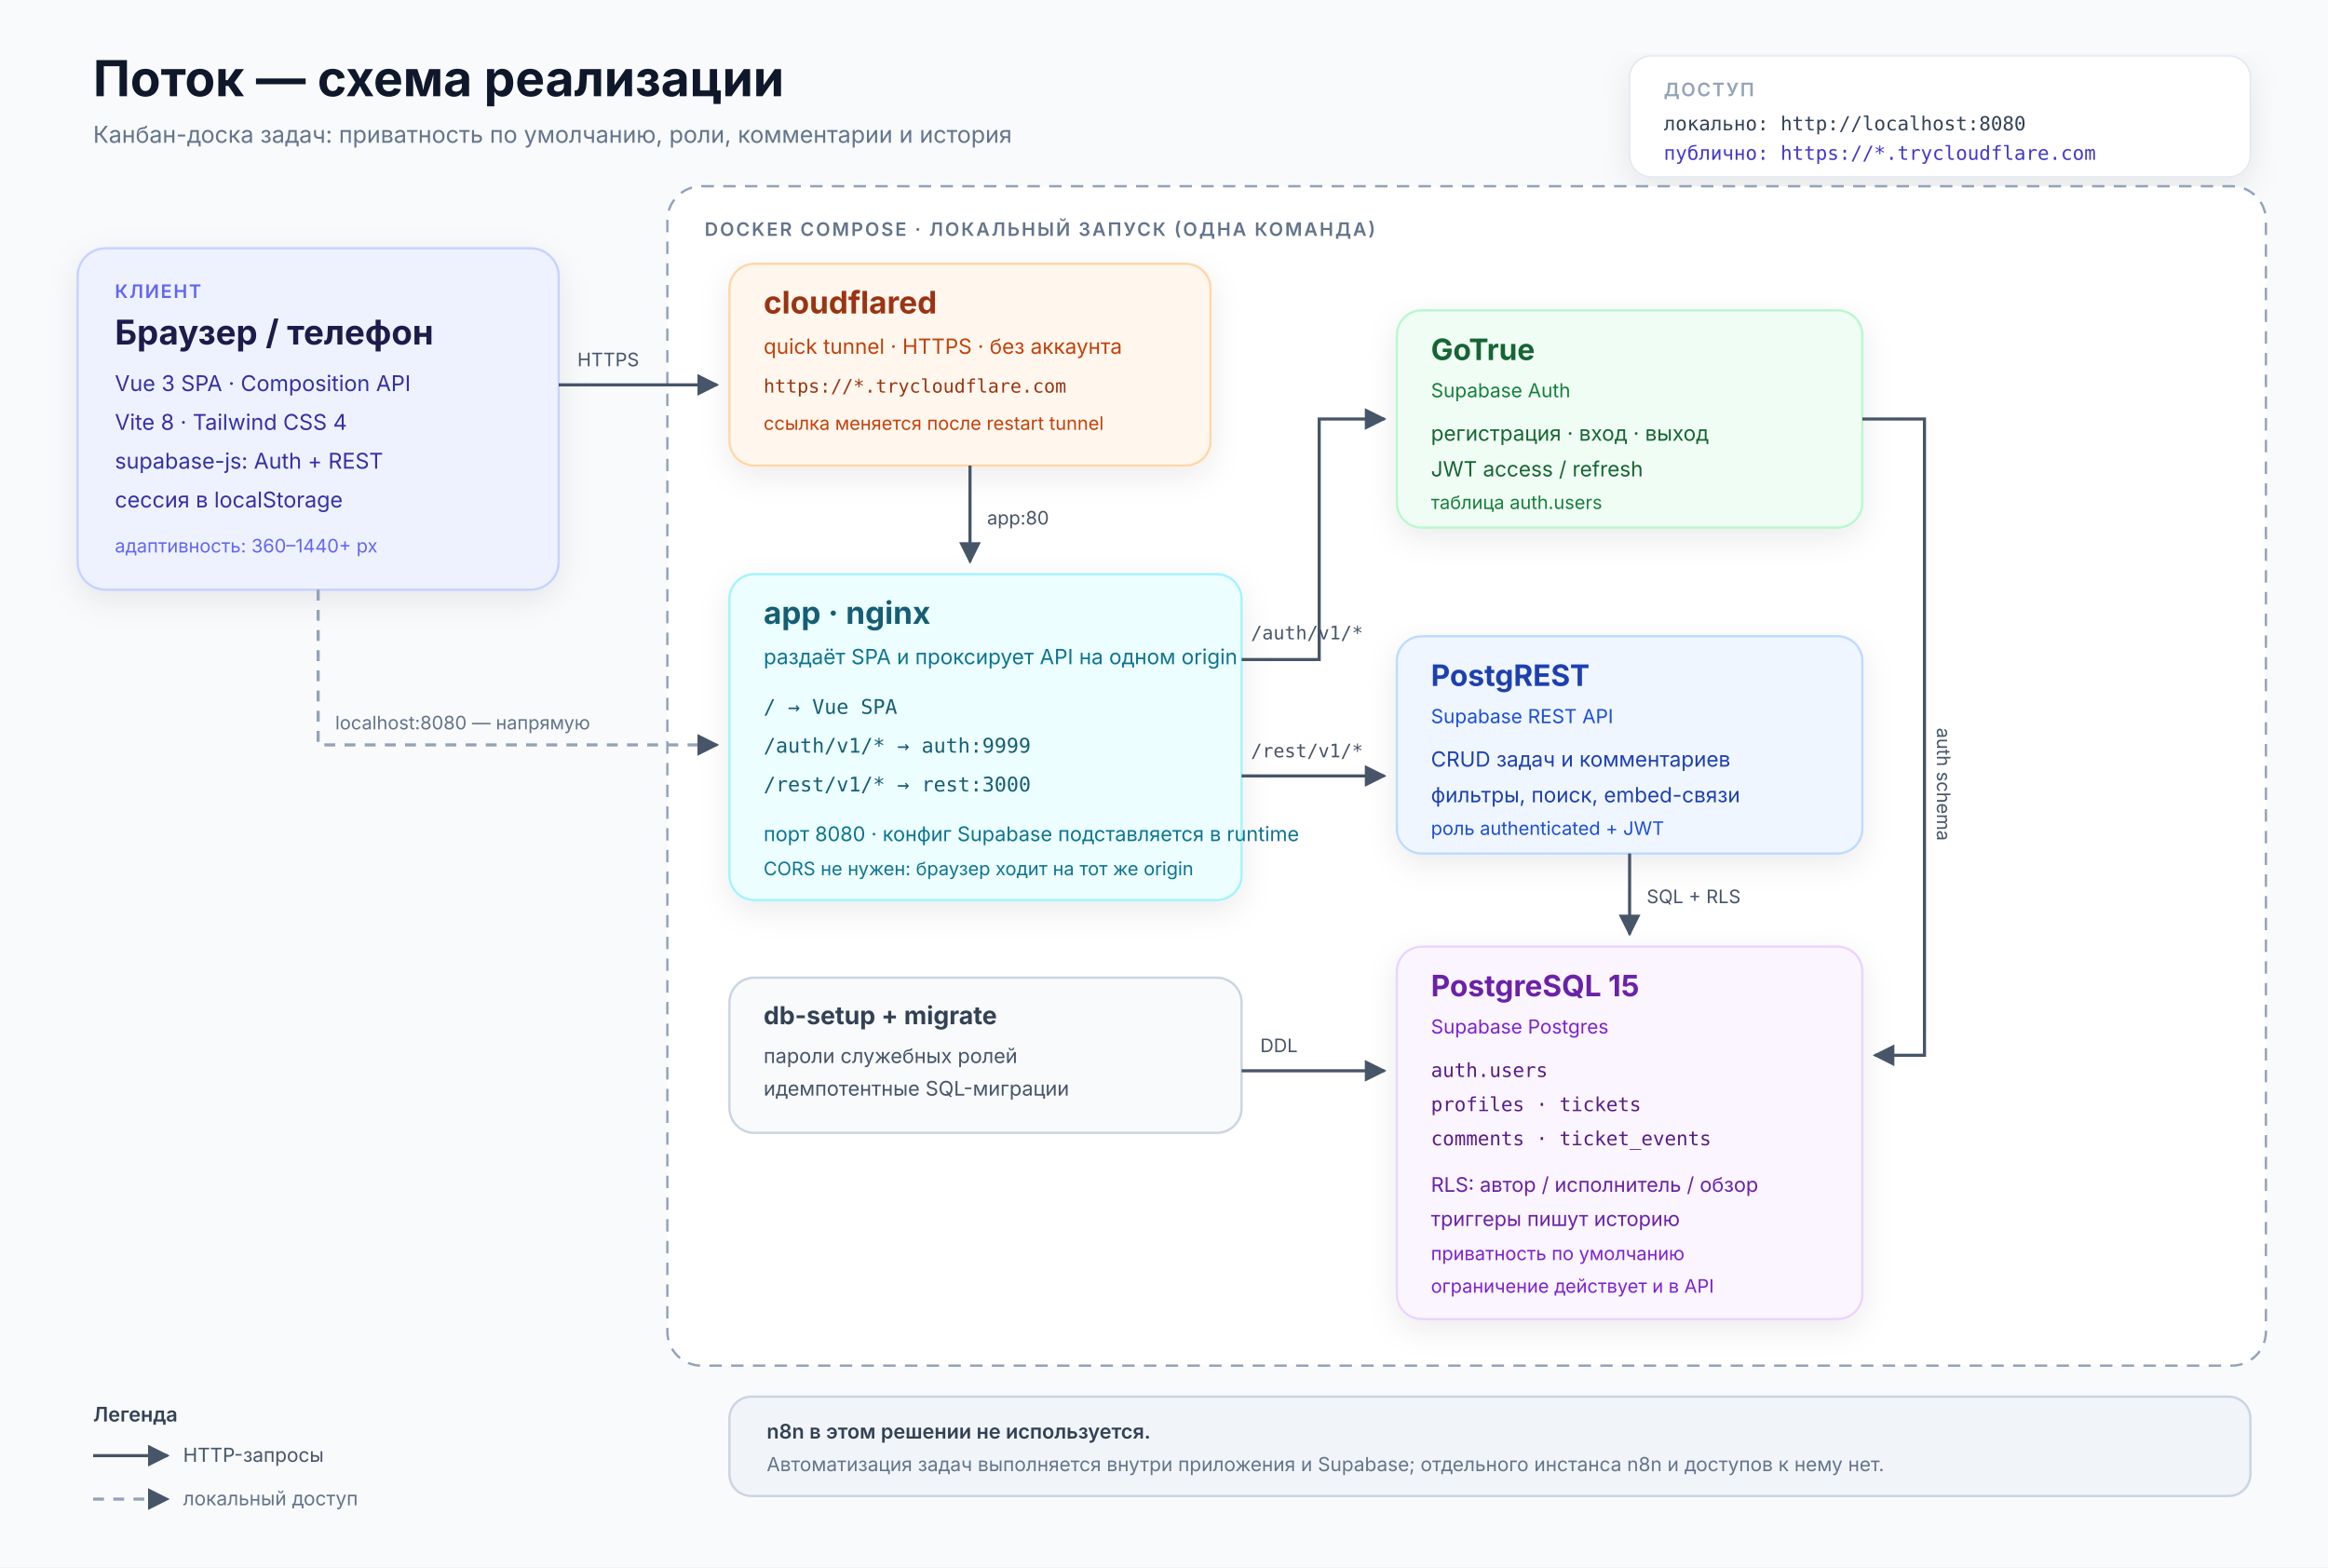
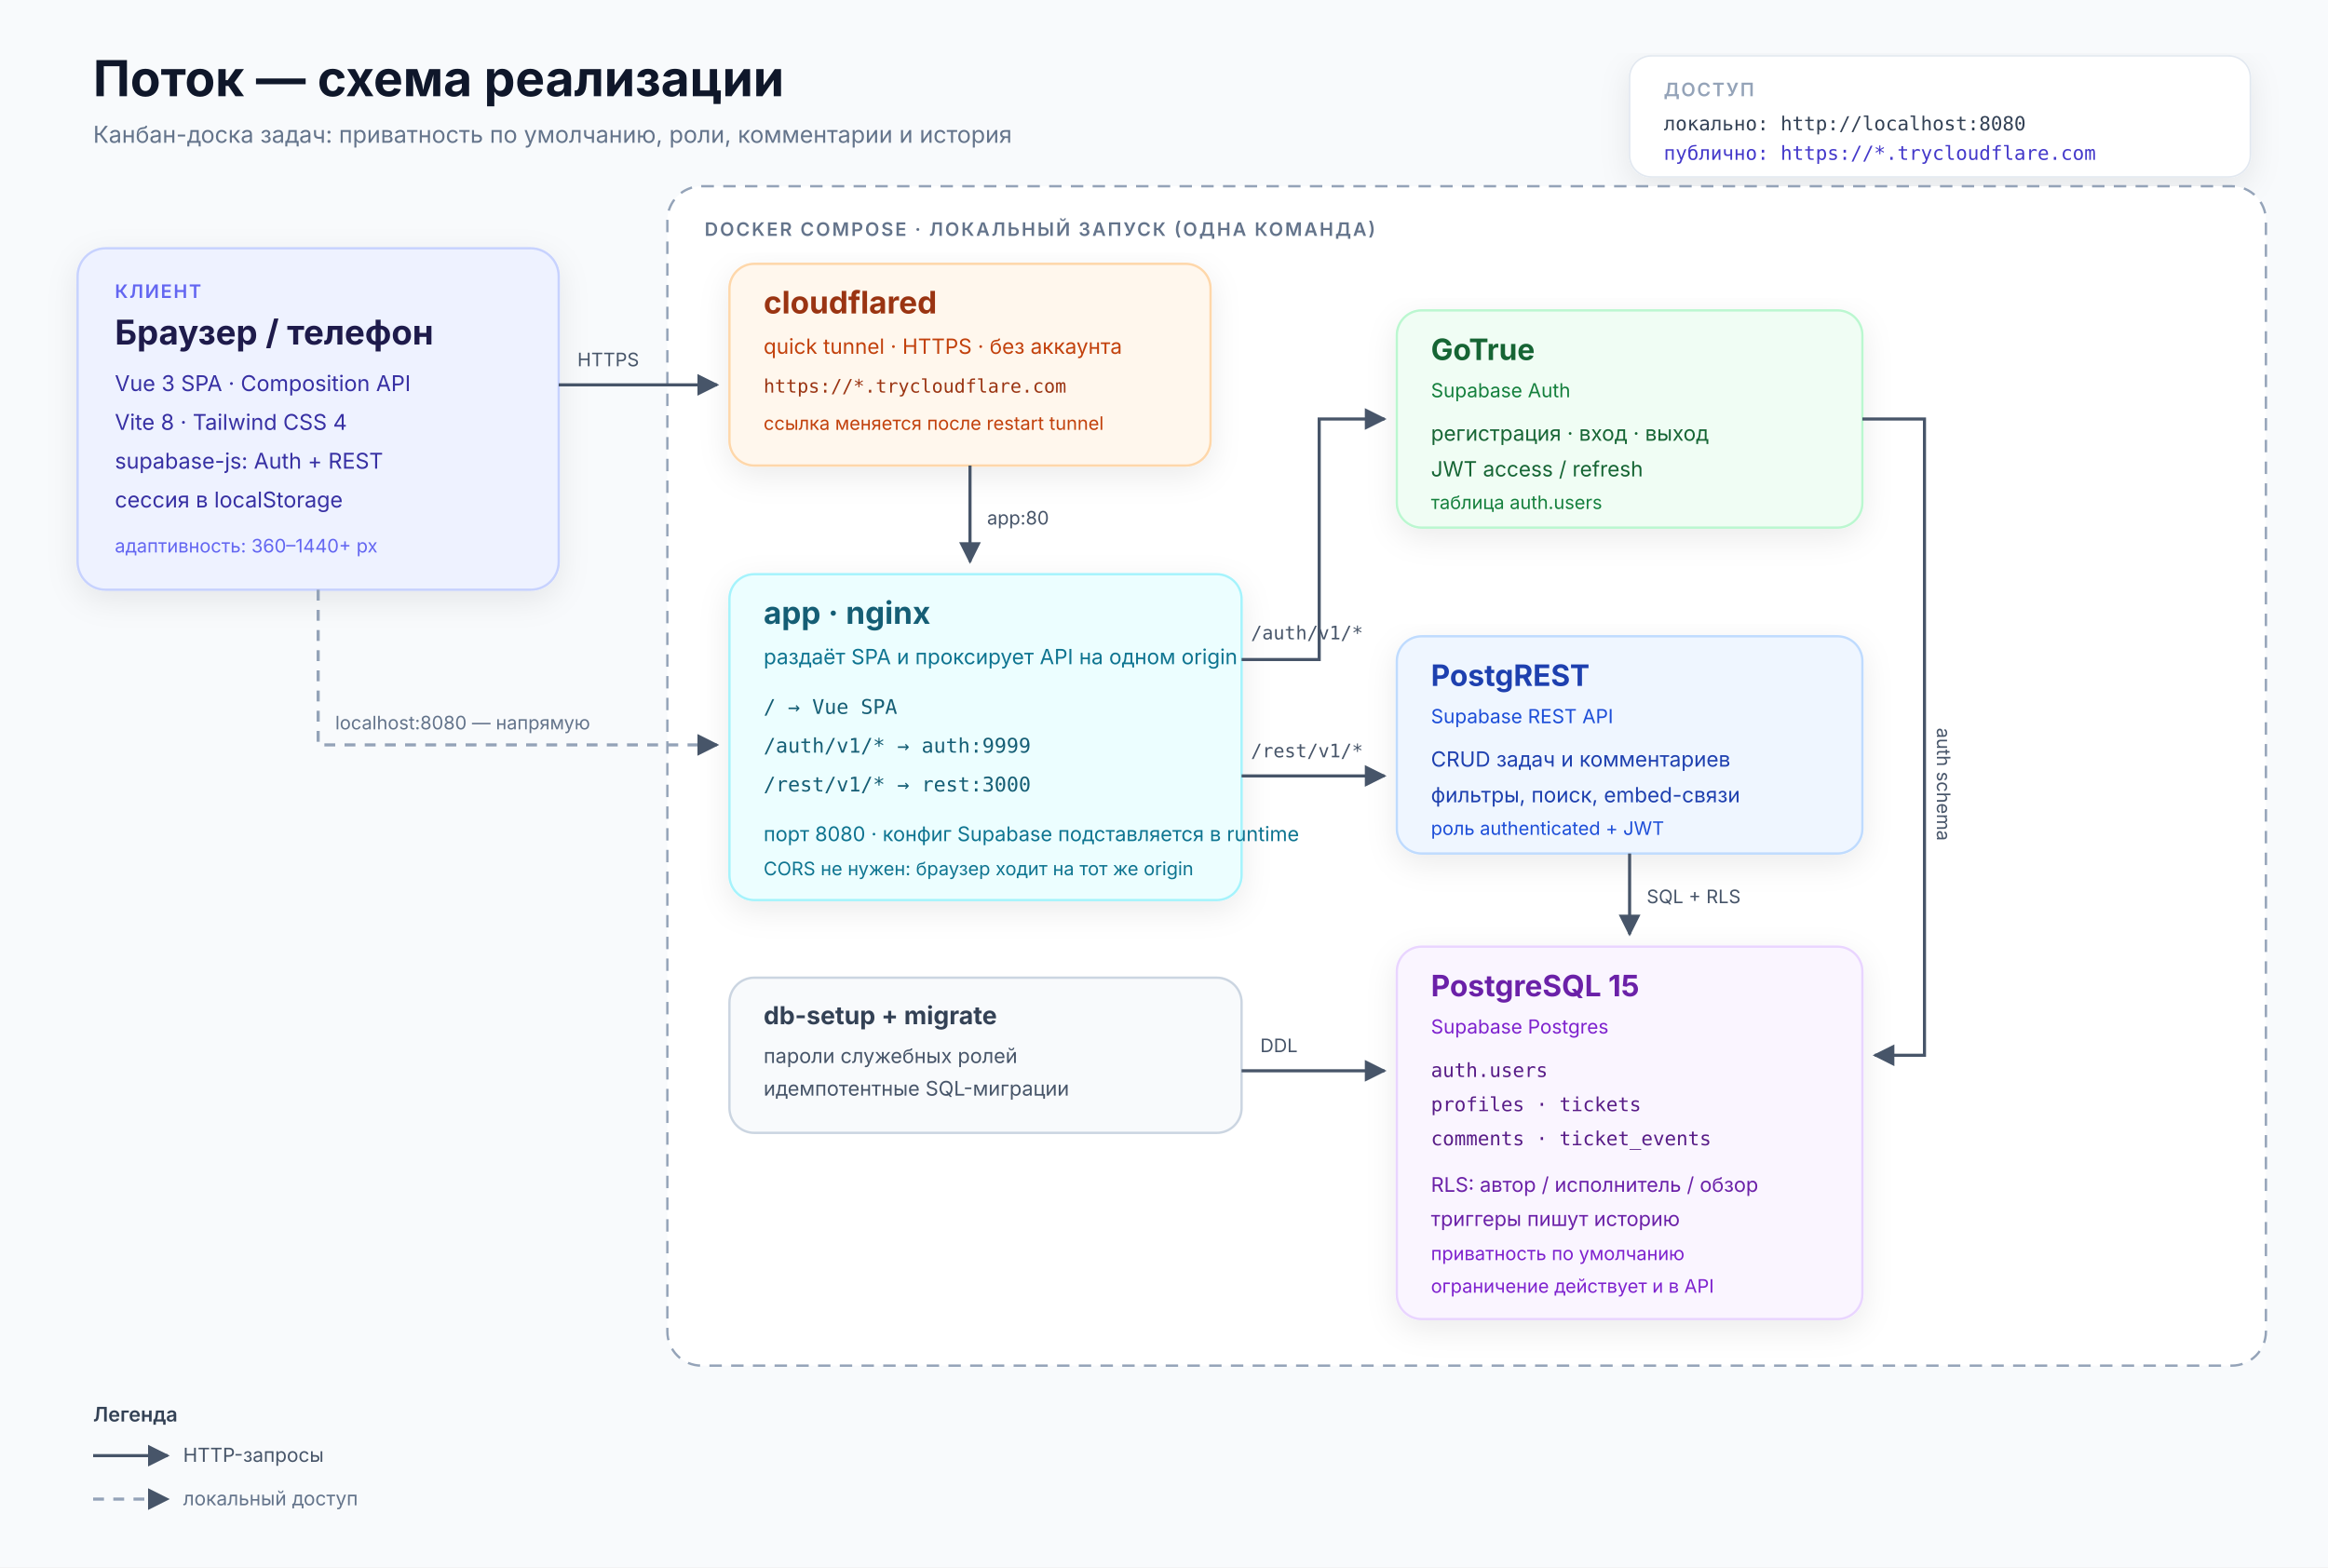
<svg xmlns="http://www.w3.org/2000/svg" width="1500" height="1010" viewBox="0 0 1500 1010" role="img" aria-labelledby="title desc">
  <defs>
    <marker id="arrow" viewBox="0 0 10 10" refX="9" refY="5" markerWidth="7" markerHeight="7" orient="auto-start-reverse">
      <path d="M0 0 L10 5 L0 10 Z" fill="#475569" />
    </marker>
    <filter id="shadow" x="-10%" y="-10%" width="120%" height="130%">
      <feDropShadow dx="0" dy="6" stdDeviation="10" flood-color="#0f172a" flood-opacity="0.08" />
    </filter>
  </defs>
  <rect width="1500" height="1010" fill="#f8fafc" />
  <text x="60" y="62" font-family="Segoe UI, Inter, Arial, sans-serif" font-size="32" font-weight="700" fill="#0f172a">
    Поток — схема реализации
  </text>
  <text x="60" y="92" font-family="Segoe UI, Inter, Arial, sans-serif" font-size="15" fill="#64748b">
    Канбан-доска задач: приватность по умолчанию, роли, комментарии и история
  </text>
  <rect x="1050" y="36" width="400" height="78" rx="14" fill="#ffffff" stroke="#e2e8f0" filter="url(#shadow)" />
  <text x="1072" y="62" font-family="Segoe UI, Inter, Arial, sans-serif" font-size="12" font-weight="600" fill="#94a3b8" letter-spacing="1">
    ДОСТУП
  </text>
  <text x="1072" y="84" font-family="Cascadia Mono, Consolas, monospace" font-size="12.5" fill="#334155">
    локально: http://localhost:8080
  </text>
  <text x="1072" y="103" font-family="Cascadia Mono, Consolas, monospace" font-size="12.5" fill="#4338ca">
    публично: https://*.trycloudflare.com
  </text>
  <rect x="50" y="160" width="310" height="220" rx="18" fill="#eef2ff" stroke="#c7d2fe" stroke-width="1.5" filter="url(#shadow)" />
  <text x="74" y="192" font-family="Segoe UI, Inter, Arial, sans-serif" font-size="12" font-weight="600" fill="#6366f1" letter-spacing="1">
    КЛИЕНТ
  </text>
  <text x="74" y="222" font-family="Segoe UI, Inter, Arial, sans-serif" font-size="22" font-weight="700" fill="#1e1b4b">
    Браузер / телефон
  </text>
  <text x="74" y="252" font-family="Segoe UI, Inter, Arial, sans-serif" font-size="14" fill="#3730a3">
    Vue 3 SPA · Composition API
  </text>
  <text x="74" y="277" font-family="Segoe UI, Inter, Arial, sans-serif" font-size="14" fill="#3730a3">
    Vite 8 · Tailwind CSS 4
  </text>
  <text x="74" y="302" font-family="Segoe UI, Inter, Arial, sans-serif" font-size="14" fill="#3730a3">
    supabase-js: Auth + REST
  </text>
  <text x="74" y="327" font-family="Segoe UI, Inter, Arial, sans-serif" font-size="14" fill="#3730a3">
    сессия в localStorage
  </text>
  <text x="74" y="356" font-family="Segoe UI, Inter, Arial, sans-serif" font-size="12" fill="#6366f1">
    адаптивность: 360–1440+ px
  </text>
  <rect x="430" y="120" width="1030" height="760" rx="22" fill="#ffffff" stroke="#94a3b8" stroke-width="1.5" stroke-dasharray="8 6" />
  <text x="454" y="152" font-family="Segoe UI, Inter, Arial, sans-serif" font-size="12" font-weight="600" fill="#64748b" letter-spacing="1.2">
    DOCKER COMPOSE · ЛОКАЛЬНЫЙ ЗАПУСК (ОДНА КОМАНДА)
  </text>
  <rect x="470" y="170" width="310" height="130" rx="16" fill="#fff7ed" stroke="#fed7aa" stroke-width="1.5" filter="url(#shadow)" />
  <text x="492" y="202" font-family="Segoe UI, Inter, Arial, sans-serif" font-size="20" font-weight="700" fill="#9a3412">
    cloudflared
  </text>
  <text x="492" y="228" font-family="Segoe UI, Inter, Arial, sans-serif" font-size="13.5" fill="#c2410c">
    quick tunnel · HTTPS · без аккаунта
  </text>
  <text x="492" y="253" font-family="Cascadia Mono, Consolas, monospace" font-size="12" fill="#9a3412">
    https://*.trycloudflare.com
  </text>
  <text x="492" y="277" font-family="Segoe UI, Inter, Arial, sans-serif" font-size="12" fill="#c2410c">
    ссылка меняется после restart tunnel
  </text>
  <rect x="470" y="370" width="330" height="210" rx="16" fill="#ecfeff" stroke="#a5f3fc" stroke-width="1.5" filter="url(#shadow)" />
  <text x="492" y="402" font-family="Segoe UI, Inter, Arial, sans-serif" font-size="20" font-weight="700" fill="#155e75">
    app · nginx
  </text>
  <text x="492" y="428" font-family="Segoe UI, Inter, Arial, sans-serif" font-size="13.5" fill="#0e7490">
    раздаёт SPA и проксирует API на одном origin
  </text>
  <text x="492" y="460" font-family="Cascadia Mono, Consolas, monospace" font-size="13" fill="#155e75">
    /            → Vue SPA
  </text>
  <text x="492" y="485" font-family="Cascadia Mono, Consolas, monospace" font-size="13" fill="#155e75">
    /auth/v1/*   → auth:9999
  </text>
  <text x="492" y="510" font-family="Cascadia Mono, Consolas, monospace" font-size="13" fill="#155e75">
    /rest/v1/*   → rest:3000
  </text>
  <text x="492" y="542" font-family="Segoe UI, Inter, Arial, sans-serif" font-size="13" fill="#0e7490">
    порт 8080 · конфиг Supabase подставляется в runtime
  </text>
  <text x="492" y="564" font-family="Segoe UI, Inter, Arial, sans-serif" font-size="12" fill="#0e7490">
    CORS не нужен: браузер ходит на тот же origin
  </text>
  <rect x="900" y="200" width="300" height="140" rx="16" fill="#f0fdf4" stroke="#bbf7d0" stroke-width="1.5" filter="url(#shadow)" />
  <text x="922" y="232" font-family="Segoe UI, Inter, Arial, sans-serif" font-size="19" font-weight="700" fill="#166534">
    GoTrue
  </text>
  <text x="922" y="256" font-family="Segoe UI, Inter, Arial, sans-serif" font-size="12.5" fill="#15803d">
    Supabase Auth
  </text>
  <text x="922" y="284" font-family="Segoe UI, Inter, Arial, sans-serif" font-size="13.5" fill="#166534">
    регистрация · вход · выход
  </text>
  <text x="922" y="307" font-family="Segoe UI, Inter, Arial, sans-serif" font-size="13.5" fill="#166534">
    JWT access / refresh
  </text>
  <text x="922" y="328" font-family="Segoe UI, Inter, Arial, sans-serif" font-size="12" fill="#15803d">
    таблица auth.users
  </text>
  <rect x="900" y="410" width="300" height="140" rx="16" fill="#eff6ff" stroke="#bfdbfe" stroke-width="1.5" filter="url(#shadow)" />
  <text x="922" y="442" font-family="Segoe UI, Inter, Arial, sans-serif" font-size="19" font-weight="700" fill="#1e40af">
    PostgREST
  </text>
  <text x="922" y="466" font-family="Segoe UI, Inter, Arial, sans-serif" font-size="12.5" fill="#1d4ed8">
    Supabase REST API
  </text>
  <text x="922" y="494" font-family="Segoe UI, Inter, Arial, sans-serif" font-size="13.5" fill="#1e40af">
    CRUD задач и комментариев
  </text>
  <text x="922" y="517" font-family="Segoe UI, Inter, Arial, sans-serif" font-size="13.5" fill="#1e40af">
    фильтры, поиск, embed-связи
  </text>
  <text x="922" y="538" font-family="Segoe UI, Inter, Arial, sans-serif" font-size="12" fill="#1d4ed8">
    роль authenticated + JWT
  </text>
  <rect x="900" y="610" width="300" height="240" rx="16" fill="#faf5ff" stroke="#e9d5ff" stroke-width="1.5" filter="url(#shadow)" />
  <text x="922" y="642" font-family="Segoe UI, Inter, Arial, sans-serif" font-size="19" font-weight="700" fill="#6b21a8">
    PostgreSQL 15
  </text>
  <text x="922" y="666" font-family="Segoe UI, Inter, Arial, sans-serif" font-size="12.5" fill="#7e22ce">
    Supabase Postgres
  </text>
  <text x="922" y="694" font-family="Cascadia Mono, Consolas, monospace" font-size="12.5" fill="#581c87">
    auth.users
  </text>
  <text x="922" y="716" font-family="Cascadia Mono, Consolas, monospace" font-size="12.5" fill="#581c87">
    profiles · tickets
  </text>
  <text x="922" y="738" font-family="Cascadia Mono, Consolas, monospace" font-size="12.5" fill="#581c87">
    comments · ticket_events
  </text>
  <text x="922" y="768" font-family="Segoe UI, Inter, Arial, sans-serif" font-size="13" fill="#6b21a8">
    RLS: автор / исполнитель / обзор
  </text>
  <text x="922" y="790" font-family="Segoe UI, Inter, Arial, sans-serif" font-size="13" fill="#6b21a8">
    триггеры пишут историю
  </text>
  <text x="922" y="812" font-family="Segoe UI, Inter, Arial, sans-serif" font-size="12" fill="#7e22ce">
    приватность по умолчанию
  </text>
  <text x="922" y="833" font-family="Segoe UI, Inter, Arial, sans-serif" font-size="12" fill="#7e22ce">
    ограничение действует и в API
  </text>
  <rect x="470" y="630" width="330" height="100" rx="16" fill="#f8fafc" stroke="#cbd5e1" stroke-width="1.5" />
  <text x="492" y="660" font-family="Segoe UI, Inter, Arial, sans-serif" font-size="16" font-weight="700" fill="#334155">
    db-setup + migrate
  </text>
  <text x="492" y="685" font-family="Segoe UI, Inter, Arial, sans-serif" font-size="13" fill="#475569">
    пароли служебных ролей
  </text>
  <text x="492" y="706" font-family="Segoe UI, Inter, Arial, sans-serif" font-size="13" fill="#475569">
    идемпотентные SQL-миграции
  </text>
  <line x1="360" y1="248" x2="462" y2="248" stroke="#475569" stroke-width="2" marker-end="url(#arrow)" />
  <text x="372" y="236" font-family="Segoe UI, Inter, Arial, sans-serif" font-size="12" fill="#475569">
    HTTPS
  </text>
  <path d="M 205 380 L 205 480 L 462 480" fill="none" stroke="#94a3b8" stroke-width="2" stroke-dasharray="7 6" marker-end="url(#arrow)" />
  <text x="216" y="470" font-family="Segoe UI, Inter, Arial, sans-serif" font-size="12" fill="#64748b">
    localhost:8080 — напрямую
  </text>
  <line x1="625" y1="300" x2="625" y2="362" stroke="#475569" stroke-width="2" marker-end="url(#arrow)" />
  <text x="636" y="338" font-family="Segoe UI, Inter, Arial, sans-serif" font-size="12" fill="#475569">
    app:80
  </text>
  <path d="M 800 425 L 850 425 L 850 270 L 892 270" fill="none" stroke="#475569" stroke-width="2" marker-end="url(#arrow)" />
  <text x="806" y="412" font-family="Cascadia Mono, Consolas, monospace" font-size="12" fill="#475569">
    /auth/v1/*
  </text>
  <line x1="800" y1="500" x2="892" y2="500" stroke="#475569" stroke-width="2" marker-end="url(#arrow)" />
  <text x="806" y="488" font-family="Cascadia Mono, Consolas, monospace" font-size="12" fill="#475569">
    /rest/v1/*
  </text>
  <path d="M 1200 270 L 1240 270 L 1240 680 L 1208 680" fill="none" stroke="#475569" stroke-width="2" marker-end="url(#arrow)" />
  <text x="1248" y="469" font-family="Segoe UI, Inter, Arial, sans-serif" font-size="12" fill="#475569" transform="rotate(90 1248 469)">
    auth schema
  </text>
  <line x1="1050" y1="550" x2="1050" y2="602" stroke="#475569" stroke-width="2" marker-end="url(#arrow)" />
  <text x="1061" y="582" font-family="Segoe UI, Inter, Arial, sans-serif" font-size="12" fill="#475569">
    SQL + RLS
  </text>
  <line x1="800" y1="690" x2="892" y2="690" stroke="#475569" stroke-width="2" marker-end="url(#arrow)" />
  <text x="812" y="678" font-family="Segoe UI, Inter, Arial, sans-serif" font-size="12" fill="#475569">
    DDL
  </text>
  <text x="60" y="916" font-family="Segoe UI, Inter, Arial, sans-serif" font-size="13" font-weight="600" fill="#334155">
    Легенда
  </text>
  <line x1="60" y1="938" x2="108" y2="938" stroke="#475569" stroke-width="2" marker-end="url(#arrow)" />
  <text x="118" y="942" font-family="Segoe UI, Inter, Arial, sans-serif" font-size="12.5" fill="#475569">
    HTTP-запросы
  </text>
  <line x1="60" y1="966" x2="108" y2="966" stroke="#94a3b8" stroke-width="2" stroke-dasharray="7 6" marker-end="url(#arrow)" />
  <text x="118" y="970" font-family="Segoe UI, Inter, Arial, sans-serif" font-size="12.5" fill="#64748b">
    локальный доступ
  </text>
-   <rect x="470" y="900" width="980" height="64" rx="14" fill="#f1f5f9" stroke="#cbd5e1" stroke-width="1.5" />
-   <text x="494" y="927" font-family="Segoe UI, Inter, Arial, sans-serif" font-size="13" font-weight="600" fill="#334155">
-     n8n в этом решении не используется.
-   </text>
-   <text x="494" y="948" font-family="Segoe UI, Inter, Arial, sans-serif" font-size="12.5" fill="#64748b">
-     Автоматизация задач выполняется внутри приложения и Supabase; отдельного инстанса n8n и доступов к нему нет.
-   </text>
</svg>
